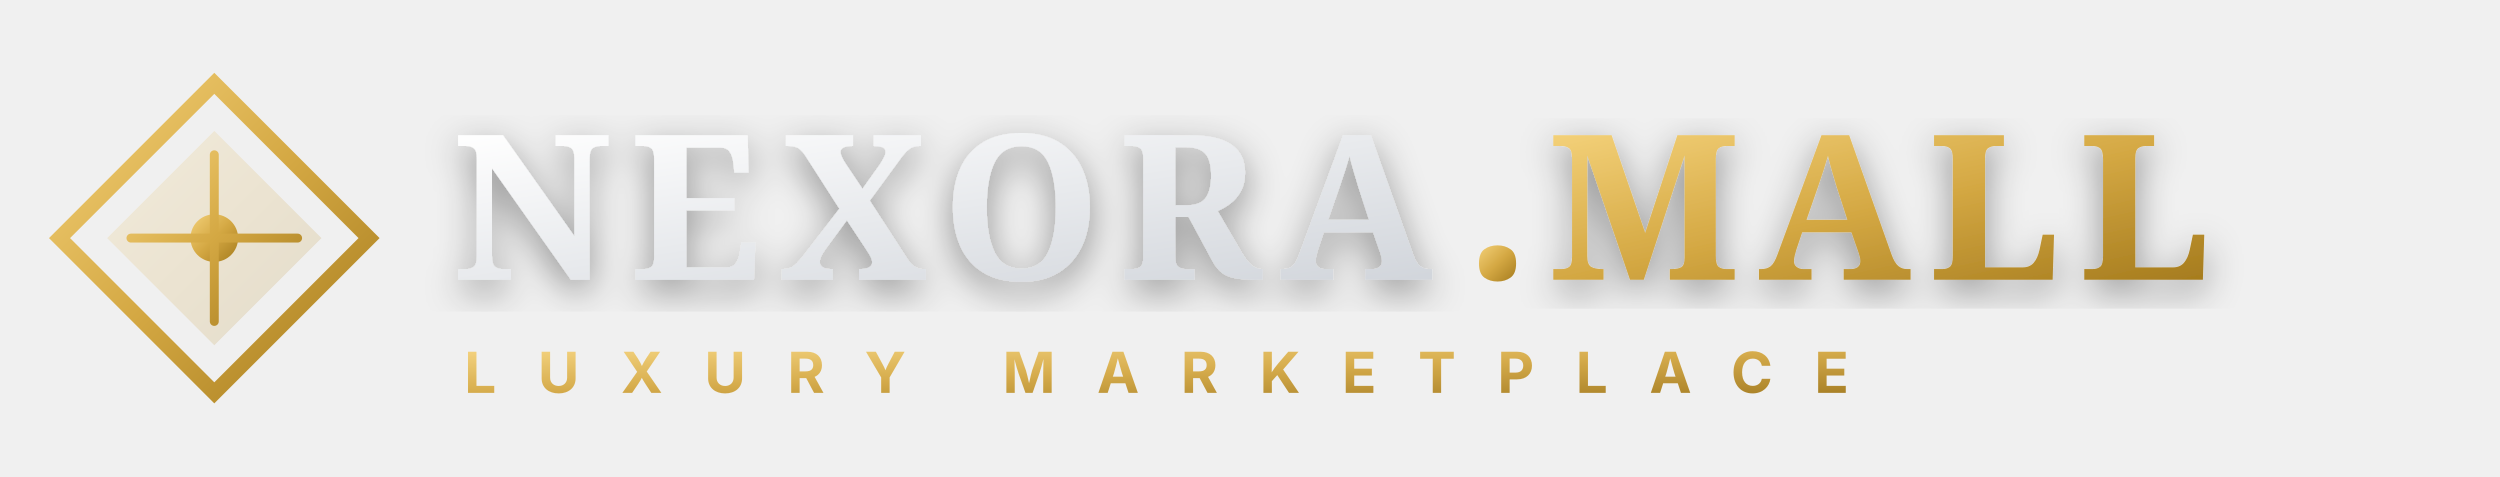
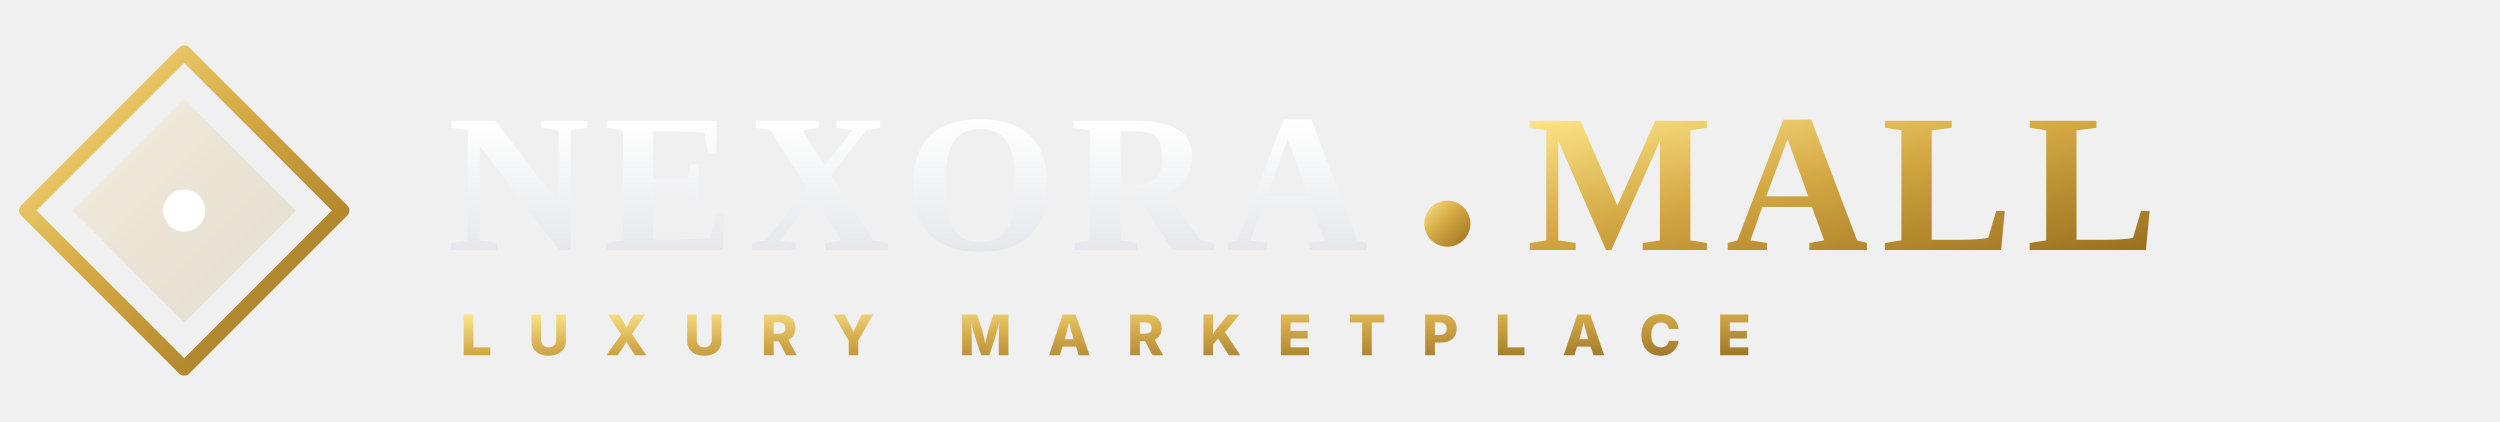
- <svg xmlns="http://www.w3.org/2000/svg" viewBox="0 0 420 80" width="100%" height="100%">
+ <svg xmlns="http://www.w3.org/2000/svg" viewBox="0 0 380 64" width="100%" height="100%">
  <defs>
-     <linearGradient id="goldGrad" x1="0%" y1="0%" x2="100%" y2="100%">
-       <stop offset="0%" stop-color="#f3d078" />
-       <stop offset="50%" stop-color="#d4a843" />
-       <stop offset="100%" stop-color="#a67c1e" />
+     <linearGradient id="siteGold" x1="0%" y1="0%" x2="100%" y2="100%">
+       <stop offset="0%" stop-color="#FCE588" />
+       <stop offset="45%" stop-color="#D4A843" />
+       <stop offset="100%" stop-color="#9A701E" />
    </linearGradient>
-     <linearGradient id="silverGrad" x1="0%" y1="0%" x2="100%" y2="100%">
-       <stop offset="0%" stop-color="#ffffff" />
-       <stop offset="100%" stop-color="#d1d5db" />
+     <linearGradient id="pureWhite" x1="0%" y1="0%" x2="0%" y2="100%">
+       <stop offset="0%" stop-color="#FFFFFF" />
+       <stop offset="100%" stop-color="#E5E7EB" />
    </linearGradient>
-     <filter id="glow" x="-20%" y="-20%" width="140%" height="140%">
-       <feDropShadow dx="0" dy="2" stdDeviation="3" flood-color="#000000" flood-opacity="0.4" />
-     </filter>
  </defs>
-   <g transform="translate(10, 14)">
-     <polygon points="26,0 52,26 26,52 0,26" fill="none" stroke="url(#goldGrad)" stroke-width="2.5" />
-     <polygon points="26,8 44,26 26,44 8,26" fill="url(#goldGrad)" opacity="0.18" />
-     <circle cx="26" cy="26" r="4" fill="url(#goldGrad)" />
-     <path d="M 26 12 L 26 40 M 12 26 L 40 26" stroke="url(#goldGrad)" stroke-width="1.5" stroke-linecap="round" />
+   <g transform="translate(4, 8)">
+     <polygon points="24,0 48,24 24,48 0,24" fill="none" stroke="url(#siteGold)" stroke-width="2.2" stroke-linejoin="round" />
+     <polygon points="24,7 41,24 24,41 7,24" fill="url(#siteGold)" opacity="0.15" />
+     <line x1="24" y1="11" x2="24" y2="37" stroke="url(#siteGold)" stroke-width="1.8" stroke-linecap="round" />
+     <line x1="11" y1="24" x2="37" y2="24" stroke="url(#siteGold)" stroke-width="1.8" stroke-linecap="round" />
+     <circle cx="24" cy="24" r="3.2" fill="#FFF" />
  </g>
-   <text x="76" y="47" font-family="'Cinzel', 'Playfair Display', 'Trajan Pro', 'Georgia', serif" font-size="34" font-weight="900" letter-spacing="3" fill="url(#silverGrad)" filter="url(#glow)">NEXORA</text>
-   <text x="246" y="47" font-family="'Cinzel', 'Playfair Display', serif" font-size="38" font-weight="900" fill="url(#goldGrad)">.</text>
-   <text x="260" y="47" font-family="'Cinzel', 'Playfair Display', serif" font-size="34" font-weight="900" letter-spacing="3" fill="url(#goldGrad)" filter="url(#glow)">MALL</text>
-   <text x="78" y="66" font-family="'Montserrat', 'Inter', 'Helvetica Neue', sans-serif" font-size="9.5" font-weight="700" letter-spacing="7" fill="url(#goldGrad)" opacity="0.95">LUXURY MARKETPLACE</text>
+   <g transform="translate(68, 0)">
+     <text x="0" y="38" font-family="'Cinzel', 'Playfair Display', 'Georgia', 'Times New Roman', serif" font-size="30" font-weight="900" letter-spacing="2" fill="url(#pureWhite)">NEXORA</text>
+     <circle cx="152" cy="34" r="3.5" fill="url(#siteGold)" />
+     <text x="164" y="38" font-family="'Cinzel', 'Playfair Display', 'Georgia', 'Times New Roman', serif" font-size="30" font-weight="900" letter-spacing="2" fill="url(#siteGold)">MALL</text>
+     <text x="2" y="54" font-family="'Montserrat', 'Inter', 'Segoe UI', sans-serif" font-size="8.5" font-weight="800" letter-spacing="5.5" fill="url(#siteGold)" opacity="0.95">LUXURY MARKETPLACE</text>
+   </g>
</svg>
